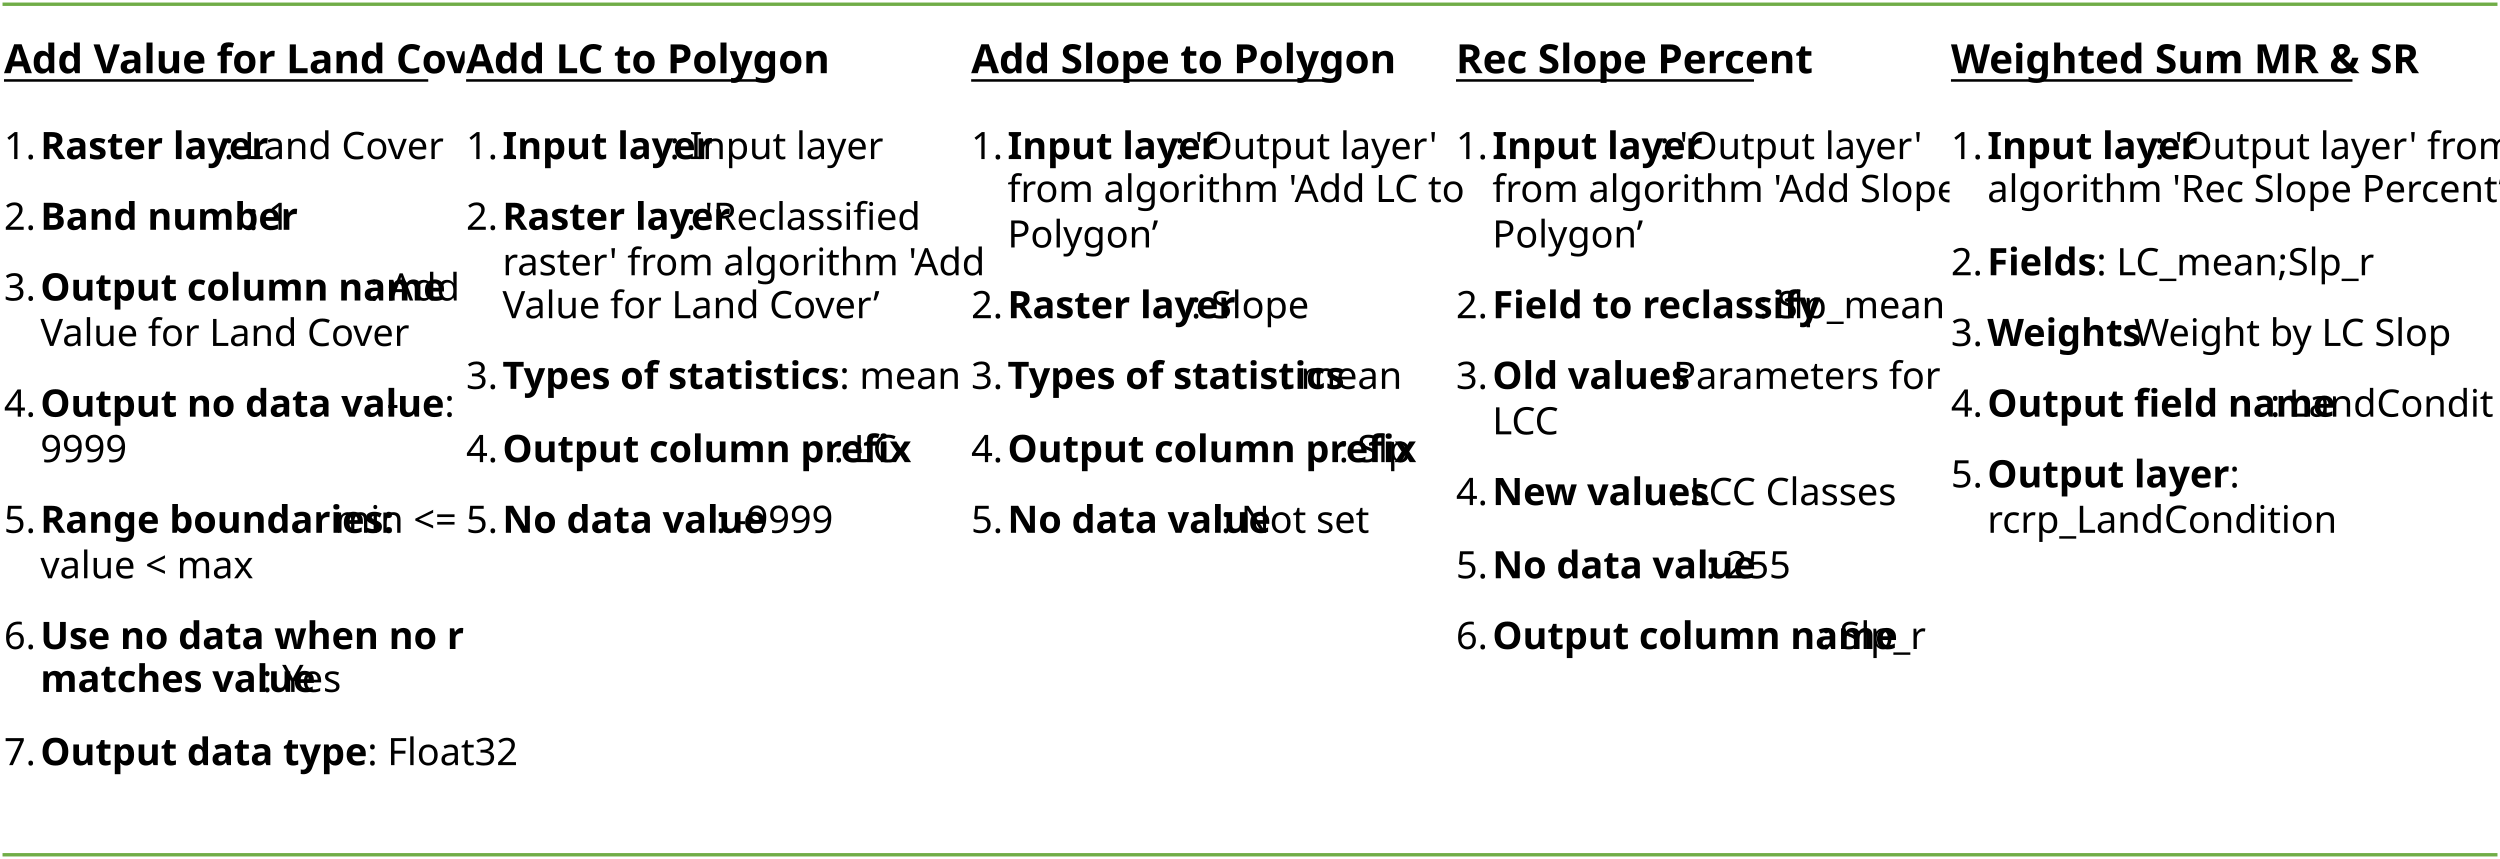
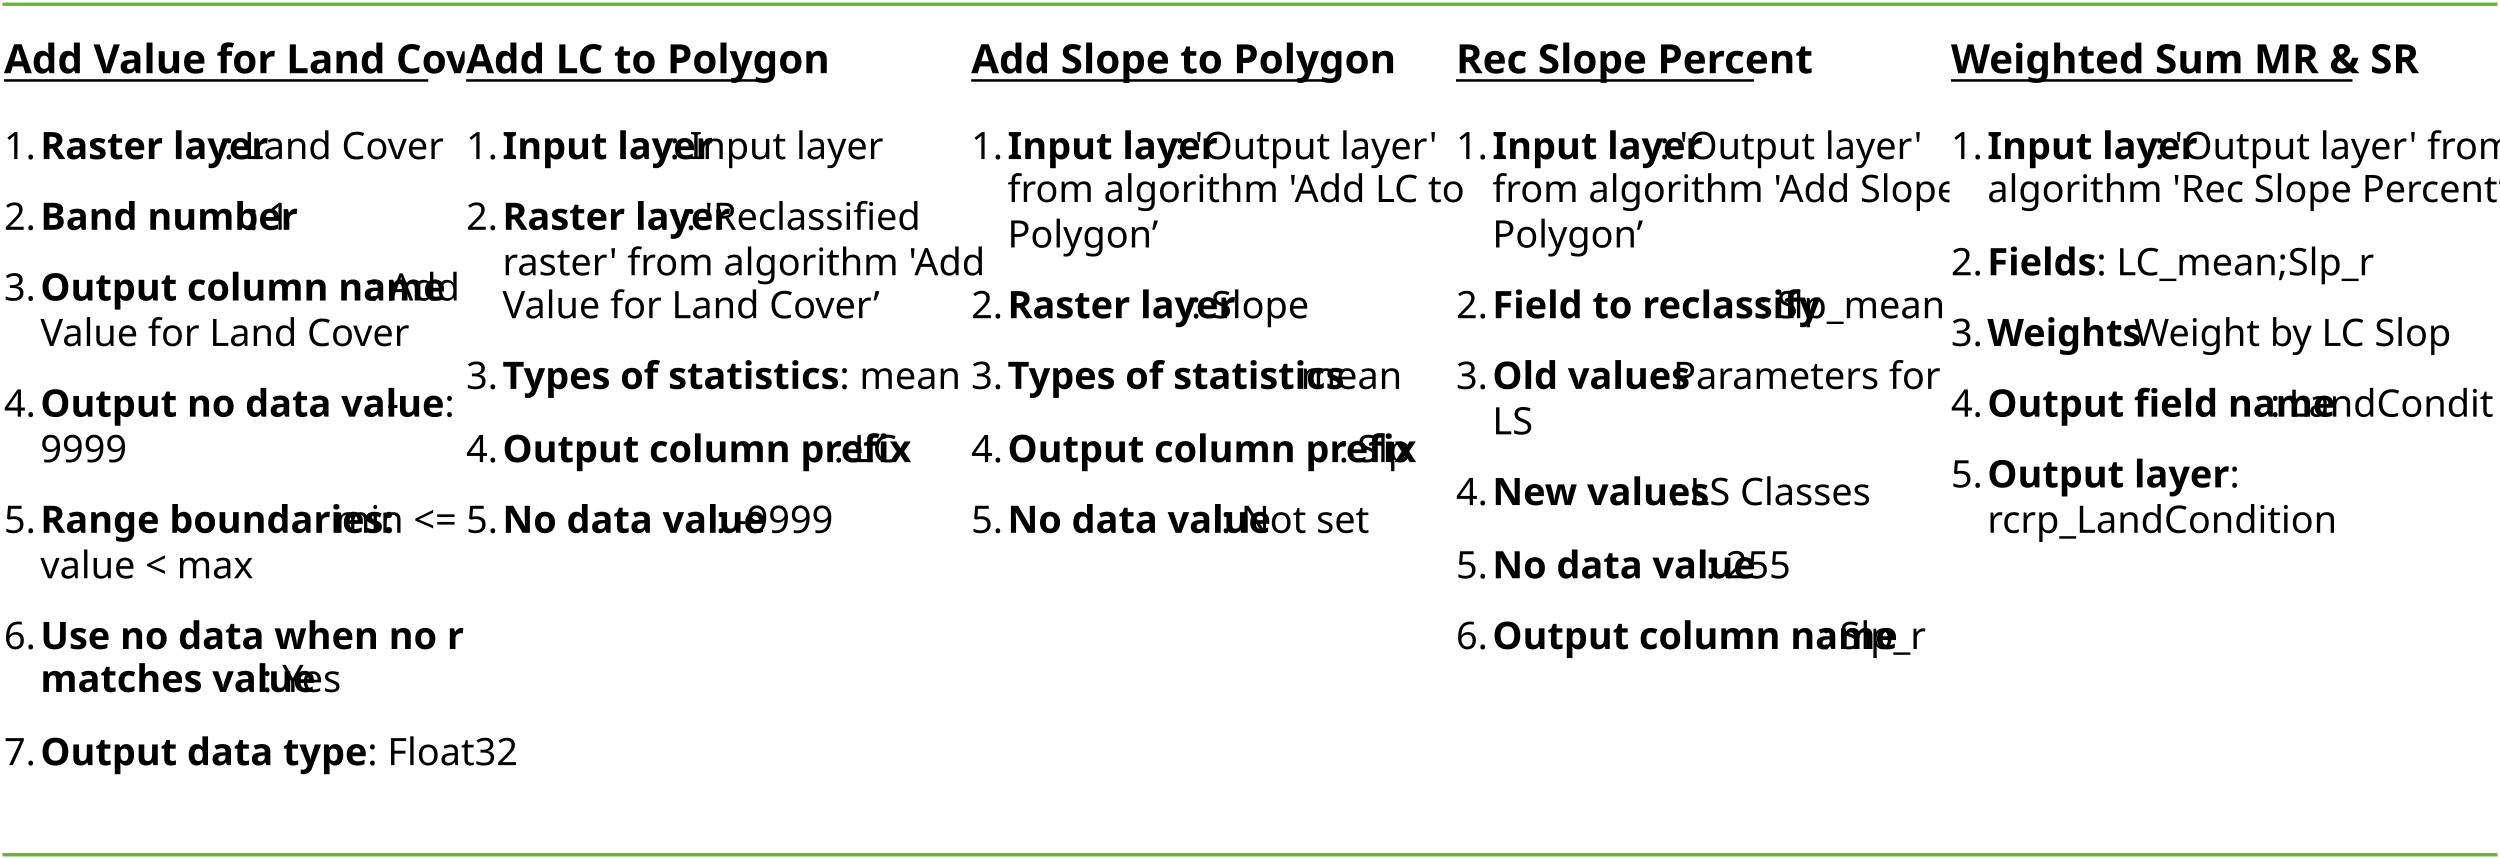
<svg xmlns="http://www.w3.org/2000/svg" width="990" height="340" overflow="hidden">
  <defs>
    <clipPath id="clip0">
      <rect x="145" y="61" width="990" height="340" />
    </clipPath>
    <clipPath id="clip1">
      <rect x="146" y="17" width="183" height="136" />
    </clipPath>
    <clipPath id="clip2">
      <rect x="329" y="17" width="200" height="136" />
    </clipPath>
    <clipPath id="clip3">
      <rect x="529" y="17" width="192" height="136" />
    </clipPath>
    <clipPath id="clip4">
      <rect x="721" y="17" width="196" height="136" />
    </clipPath>
    <clipPath id="clip5">
      <rect x="917" y="17" width="217" height="136" />
    </clipPath>
    <clipPath id="clip6">
      <rect x="146" y="-748" width="183" height="2002" />
    </clipPath>
    <clipPath id="clip7">
      <rect x="146" y="-748" width="183" height="2002" />
    </clipPath>
    <clipPath id="clip8">
      <rect x="146" y="-748" width="183" height="2002" />
    </clipPath>
    <clipPath id="clip9">
      <rect x="146" y="-748" width="183" height="2002" />
    </clipPath>
    <clipPath id="clip10">
      <rect x="146" y="-748" width="183" height="2002" />
    </clipPath>
    <clipPath id="clip11">
      <rect x="146" y="-748" width="183" height="2002" />
    </clipPath>
    <clipPath id="clip12">
      <rect x="146" y="-748" width="183" height="2002" />
    </clipPath>
    <clipPath id="clip13">
      <rect x="146" y="-748" width="183" height="2002" />
    </clipPath>
    <clipPath id="clip14">
      <rect x="146" y="-748" width="183" height="2002" />
    </clipPath>
    <clipPath id="clip15">
      <rect x="146" y="-748" width="183" height="2002" />
    </clipPath>
    <clipPath id="clip16">
      <rect x="329" y="-388" width="200" height="1162" />
    </clipPath>
    <clipPath id="clip17">
      <rect x="329" y="-388" width="200" height="1162" />
    </clipPath>
    <clipPath id="clip18">
      <rect x="329" y="-388" width="200" height="1162" />
    </clipPath>
    <clipPath id="clip19">
      <rect x="329" y="-388" width="200" height="1162" />
    </clipPath>
    <clipPath id="clip20">
      <rect x="329" y="-388" width="200" height="1162" />
    </clipPath>
    <clipPath id="clip21">
      <rect x="529" y="-388" width="192" height="1162" />
    </clipPath>
    <clipPath id="clip22">
      <rect x="529" y="-388" width="192" height="1162" />
    </clipPath>
    <clipPath id="clip23">
      <rect x="529" y="-388" width="192" height="1162" />
    </clipPath>
    <clipPath id="clip24">
      <rect x="529" y="-388" width="192" height="1162" />
    </clipPath>
    <clipPath id="clip25">
      <rect x="529" y="-388" width="192" height="1162" />
    </clipPath>
    <clipPath id="clip26">
      <rect x="721" y="-526" width="196" height="1484" />
    </clipPath>
    <clipPath id="clip27">
      <rect x="721" y="-526" width="196" height="1484" />
    </clipPath>
    <clipPath id="clip28">
      <rect x="721" y="-526" width="196" height="1484" />
    </clipPath>
    <clipPath id="clip29">
      <rect x="721" y="-526" width="196" height="1484" />
    </clipPath>
    <clipPath id="clip30">
      <rect x="721" y="-526" width="196" height="1484" />
    </clipPath>
    <clipPath id="clip31">
      <rect x="721" y="-526" width="196" height="1484" />
    </clipPath>
    <clipPath id="clip32">
      <rect x="721" y="-526" width="196" height="1484" />
    </clipPath>
    <clipPath id="clip33">
      <rect x="917" y="-388" width="217" height="1162" />
    </clipPath>
    <clipPath id="clip34">
      <rect x="917" y="-388" width="217" height="1162" />
    </clipPath>
    <clipPath id="clip35">
      <rect x="917" y="-388" width="217" height="1162" />
    </clipPath>
    <clipPath id="clip36">
      <rect x="917" y="-388" width="217" height="1162" />
    </clipPath>
    <clipPath id="clip37">
      <rect x="917" y="-388" width="217" height="1162" />
    </clipPath>
  </defs>
  <g clip-path="url(#clip0)" transform="translate(-145 -61)">
    <path d="M146 62.67 1134 62.67" stroke="#70AD47" stroke-width="1.333" stroke-linejoin="round" stroke-miterlimit="10" fill="none" fill-rule="evenodd" />
    <path d="M146 399.49 1134 399.49" stroke="#70AD47" stroke-width="1.333" stroke-linejoin="round" stroke-miterlimit="10" fill="none" fill-rule="evenodd" />
    <g clip-path="url(#clip1)">
      <text font-family="Calibri,Calibri_MSFontService,sans-serif" font-weight="700" font-size="16" transform="translate(146.579 90)">Add Value for Land Cover</text>
    </g>
    <path d="M146.579 92.36 188.579 92.36 230.579 92.36 272.579 92.36 314.579 92.36 314.579 93.36 272.579 93.36 230.579 93.36 188.579 93.36 146.579 93.36Z" fill-rule="evenodd" />
    <g clip-path="url(#clip2)">
      <text font-family="Calibri,Calibri_MSFontService,sans-serif" font-weight="700" font-size="16" transform="translate(329.579 90)">Add LC to Polygon</text>
    </g>
    <path d="M329.579 92.36 369.579 92.36 409.579 92.36 449.579 92.36 449.579 93.36 409.579 93.36 369.579 93.36 329.579 93.36Z" fill-rule="evenodd" />
    <g clip-path="url(#clip3)">
      <text font-family="Calibri,Calibri_MSFontService,sans-serif" font-weight="700" font-size="16" transform="translate(529.579 90)">Add Slope to Polygon</text>
    </g>
    <path d="M529.579 92.36 576.913 92.36 624.246 92.36 671.579 92.36 671.579 93.36 624.246 93.36 576.913 93.36 529.579 93.36Z" fill-rule="evenodd" />
    <g clip-path="url(#clip4)">
      <text font-family="Calibri,Calibri_MSFontService,sans-serif" font-weight="700" font-size="16" transform="translate(721.579 90)">Rec Slope Percent</text>
    </g>
    <path d="M721.579 92.36 760.913 92.36 800.246 92.36 839.579 92.36 839.579 93.36 800.246 93.36 760.913 93.36 721.579 93.36Z" fill-rule="evenodd" />
    <g clip-path="url(#clip5)">
      <text font-family="Calibri,Calibri_MSFontService,sans-serif" font-weight="700" font-size="16" transform="translate(917.579 90)">Weighted Sum MR &amp; SR</text>
    </g>
    <path d="M917.579 92.36 970.579 92.36 1023.58 92.36 1076.58 92.36 1076.58 93.36 1023.58 93.36 970.579 93.36 917.579 93.36Z" fill-rule="evenodd" />
    <g clip-path="url(#clip6)">
      <text font-family="Calibri,Calibri_MSFontService,sans-serif" font-weight="400" font-size="15" transform="translate(146.579 124)">1.</text>
    </g>
    <text font-family="Calibri,Calibri_MSFontService,sans-serif" font-weight="400" font-size="15" transform="translate(160.979 124)">​<tspan font-weight="700" font-size="15" x="0" y="0">Raster layer</tspan>
      <tspan font-size="15" x="72.667" y="0">: Land Cover</tspan>
    </text>
    <g clip-path="url(#clip7)">
      <text font-family="Calibri,Calibri_MSFontService,sans-serif" font-weight="400" font-size="15" transform="translate(146.579 152)">2.</text>
    </g>
    <text font-family="Calibri,Calibri_MSFontService,sans-serif" font-weight="400" font-size="15" transform="translate(160.979 152)">​<tspan font-weight="700" font-size="15" x="0" y="0">Band number</tspan>
      <tspan font-size="15" x="82.333" y="0">: 1</tspan>
    </text>
    <g clip-path="url(#clip8)">
      <text font-family="Calibri,Calibri_MSFontService,sans-serif" font-weight="400" font-size="15" transform="translate(146.579 180)">3.</text>
    </g>
    <text font-family="Calibri,Calibri_MSFontService,sans-serif" font-weight="400" font-size="15" transform="translate(160.979 180)">​<tspan font-weight="700" font-size="15" x="0" y="0">Output column name</tspan>
    </text>
    <g clip-path="url(#clip9)">
      <text font-family="Calibri,Calibri_MSFontService,sans-serif" font-weight="400" font-size="15" transform="translate(291.146 180)">: Add </text>
    </g>
    <text font-family="Calibri,Calibri_MSFontService,sans-serif" font-weight="400" font-size="15" transform="translate(160.979 198)">Value for Land Cover</text>
    <g clip-path="url(#clip10)">
      <text font-family="Calibri,Calibri_MSFontService,sans-serif" font-weight="400" font-size="15" transform="translate(146.579 226)">4.</text>
    </g>
    <text font-family="Calibri,Calibri_MSFontService,sans-serif" font-weight="400" font-size="15" transform="translate(160.979 226)">​<tspan font-weight="700" font-size="15" x="0" y="0">Output no data value</tspan>: <tspan font-size="15" x="137.167" y="0">-</tspan>
      <tspan font-size="15" x="0" y="18">9999</tspan>
    </text>
    <g clip-path="url(#clip11)">
      <text font-family="Calibri,Calibri_MSFontService,sans-serif" font-weight="400" font-size="15" transform="translate(146.579 272)">5.</text>
    </g>
    <text font-family="Calibri,Calibri_MSFontService,sans-serif" font-weight="400" font-size="15" transform="translate(160.979 272)">​<tspan font-weight="700" font-size="15" x="0" y="0">Range boundaries:</tspan>
    </text>
    <g clip-path="url(#clip12)">
      <text font-family="Calibri,Calibri_MSFontService,sans-serif" font-weight="400" font-size="15" transform="translate(277.646 272)">min &lt;= </text>
    </g>
    <text font-family="Calibri,Calibri_MSFontService,sans-serif" font-weight="400" font-size="15" transform="translate(160.979 290)">value &lt; max</text>
    <g clip-path="url(#clip13)">
      <text font-family="Calibri,Calibri_MSFontService,sans-serif" font-weight="400" font-size="15" transform="translate(146.579 318)">6.</text>
    </g>
    <text font-family="Calibri,Calibri_MSFontService,sans-serif" font-weight="400" font-size="15" transform="translate(160.979 318)">​</text>
    <g clip-path="url(#clip14)">
      <text font-family="Calibri,Calibri_MSFontService,sans-serif" font-weight="700" font-size="15" transform="translate(160.979 318)">Use no data when no range </text>
    </g>
    <text font-family="Calibri,Calibri_MSFontService,sans-serif" font-weight="700" font-size="15" transform="translate(160.979 335)">matches value<tspan font-weight="400" font-size="15" x="87.833" y="0">: Yes</tspan>
    </text>
    <g clip-path="url(#clip15)">
      <text font-family="Calibri,Calibri_MSFontService,sans-serif" font-weight="400" font-size="15" transform="translate(146.579 364)">7.</text>
    </g>
    <text font-family="Calibri,Calibri_MSFontService,sans-serif" font-weight="400" font-size="15" transform="translate(160.979 364)">​<tspan font-weight="700" font-size="15" x="0" y="0">Output data type</tspan>: Float32</text>
    <g clip-path="url(#clip16)">
      <text font-family="Calibri,Calibri_MSFontService,sans-serif" font-weight="400" font-size="15" transform="translate(329.579 124)">1.</text>
    </g>
    <text font-family="Calibri,Calibri_MSFontService,sans-serif" font-weight="400" font-size="15" transform="translate(343.979 124)">​<tspan font-weight="700" font-size="15" x="0" y="0">​​Input layer</tspan>
      <tspan font-size="15" x="66.167" y="0">: Input layer</tspan>
    </text>
    <g clip-path="url(#clip17)">
      <text font-family="Calibri,Calibri_MSFontService,sans-serif" font-weight="400" font-size="15" transform="translate(329.579 152)">2.</text>
    </g>
    <text font-family="Calibri,Calibri_MSFontService,sans-serif" font-weight="400" font-size="15" transform="translate(343.979 152)">​<tspan font-weight="700" font-size="15" x="0" y="0">​Raster layer</tspan>
      <tspan font-size="15" x="72.667" y="0">:</tspan>
      <tspan font-size="15" x="80" y="0">'Reclassified </tspan>
      <tspan font-size="15" x="0" y="18">raster' from algorithm 'Add </tspan>
      <tspan font-size="15" x="0" y="35">Value for Land Cover’</tspan>
    </text>
    <g clip-path="url(#clip18)">
      <text font-family="Calibri,Calibri_MSFontService,sans-serif" font-weight="400" font-size="15" transform="translate(329.579 215)">3.</text>
    </g>
    <text font-family="Calibri,Calibri_MSFontService,sans-serif" font-weight="400" font-size="15" transform="translate(343.979 215)">​<tspan font-weight="700" font-size="15" x="0" y="0">​Types of statistics</tspan>: mean</text>
    <g clip-path="url(#clip19)">
      <text font-family="Calibri,Calibri_MSFontService,sans-serif" font-weight="400" font-size="15" transform="translate(329.579 244)">4.</text>
    </g>
    <text font-family="Calibri,Calibri_MSFontService,sans-serif" font-weight="400" font-size="15" transform="translate(343.979 244)">​<tspan font-weight="700" font-size="15" x="0" y="0">Output column prefix</tspan>
      <tspan font-size="15" x="131.167" y="0">: LC</tspan>
    </text>
    <g clip-path="url(#clip20)">
      <text font-family="Calibri,Calibri_MSFontService,sans-serif" font-weight="400" font-size="15" transform="translate(329.579 272)">5.</text>
    </g>
    <text font-family="Calibri,Calibri_MSFontService,sans-serif" font-weight="400" font-size="15" transform="translate(343.979 272)">​<tspan font-weight="700" font-size="15" x="0" y="0">​​No data value</tspan>
      <tspan font-size="15" x="84.5" y="0">: </tspan>
      <tspan font-size="15" x="91.833" y="0">-</tspan>9999</text>
    <g clip-path="url(#clip21)">
      <text font-family="Calibri,Calibri_MSFontService,sans-serif" font-weight="400" font-size="15" transform="translate(529.579 124)">1.</text>
    </g>
    <text font-family="Calibri,Calibri_MSFontService,sans-serif" font-weight="400" font-size="15" transform="translate(543.979 124)">​<tspan font-weight="700" font-size="15" x="0" y="0">Input layer</tspan>
      <tspan font-size="15" x="66.167" y="0">: 'Output layer' </tspan>
      <tspan font-size="15" x="0" y="17">from algorithm 'Add LC to </tspan>
      <tspan font-size="15" x="0" y="35">Polygon’</tspan>
    </text>
    <g clip-path="url(#clip22)">
      <text font-family="Calibri,Calibri_MSFontService,sans-serif" font-weight="400" font-size="15" transform="translate(529.579 187)">2.</text>
    </g>
    <text font-family="Calibri,Calibri_MSFontService,sans-serif" font-weight="400" font-size="15" transform="translate(543.979 187)">​<tspan font-weight="700" font-size="15" x="0" y="0">Raster layer</tspan>
      <tspan font-size="15" x="72.667" y="0">: Slope</tspan>
    </text>
    <g clip-path="url(#clip23)">
      <text font-family="Calibri,Calibri_MSFontService,sans-serif" font-weight="400" font-size="15" transform="translate(529.579 215)">3.</text>
    </g>
    <text font-family="Calibri,Calibri_MSFontService,sans-serif" font-weight="400" font-size="15" transform="translate(543.979 215)">​<tspan font-weight="700" font-size="15" x="0" y="0">Types of statistics</tspan>
      <tspan font-size="15" x="108.167" y="0">: mean</tspan>
    </text>
    <g clip-path="url(#clip24)">
      <text font-family="Calibri,Calibri_MSFontService,sans-serif" font-weight="400" font-size="15" transform="translate(529.579 244)">4.</text>
    </g>
    <text font-family="Calibri,Calibri_MSFontService,sans-serif" font-weight="400" font-size="15" transform="translate(543.979 244)">​<tspan font-weight="700" font-size="15" x="0" y="0">Output column prefix</tspan>
      <tspan font-size="15" x="131.167" y="0">: </tspan>
      <tspan font-size="15" x="138.5" y="0">Slp</tspan>
    </text>
    <g clip-path="url(#clip25)">
      <text font-family="Calibri,Calibri_MSFontService,sans-serif" font-weight="400" font-size="15" transform="translate(529.579 272)">5.</text>
    </g>
    <text font-family="Calibri,Calibri_MSFontService,sans-serif" font-weight="400" font-size="15" transform="translate(543.979 272)">​<tspan font-weight="700" font-size="15" x="0" y="0">No data value</tspan>
      <tspan font-size="15" x="84.5" y="0">: Not set</tspan>
    </text>
    <g clip-path="url(#clip26)">
      <text font-family="Calibri,Calibri_MSFontService,sans-serif" font-weight="400" font-size="15" transform="translate(721.579 124)">1.</text>
    </g>
    <text font-family="Calibri,Calibri_MSFontService,sans-serif" font-weight="400" font-size="15" transform="translate(735.979 124)">​<tspan font-weight="700" font-size="15" x="0" y="0">Input layer</tspan>
      <tspan font-size="15" x="66.167" y="0">: 'Output layer' </tspan>
    </text>
    <g clip-path="url(#clip27)">
      <text font-family="Calibri,Calibri_MSFontService,sans-serif" font-weight="400" font-size="15" transform="translate(735.979 141)">from algorithm 'Add Slope to </text>
    </g>
    <text font-family="Calibri,Calibri_MSFontService,sans-serif" font-weight="400" font-size="15" transform="translate(735.979 159)">Polygon’</text>
    <g clip-path="url(#clip28)">
      <text font-family="Calibri,Calibri_MSFontService,sans-serif" font-weight="400" font-size="15" transform="translate(721.579 187)">2.</text>
    </g>
    <text font-family="Calibri,Calibri_MSFontService,sans-serif" font-weight="400" font-size="15" transform="translate(735.979 187)">​<tspan font-weight="700" font-size="15" x="0" y="0">​Field to reclassify</tspan>
      <tspan font-size="15" x="105.333" y="0">:</tspan>
      <tspan font-size="15" x="112.667" y="0">S</tspan>
      <tspan font-size="15" x="119.333" y="0">lp_mean</tspan>
    </text>
    <g clip-path="url(#clip29)">
      <text font-family="Calibri,Calibri_MSFontService,sans-serif" font-weight="400" font-size="15" transform="translate(721.579 215)">3.</text>
    </g>
    <text font-family="Calibri,Calibri_MSFontService,sans-serif" font-weight="400" font-size="15" transform="translate(735.979 215)">​<tspan font-weight="700" font-size="15" x="0" y="0">​Old values</tspan>
      <tspan font-size="15" x="63.667" y="0">: Parameters for </tspan>
-       <tspan font-size="15" x="0" y="18">LCC</tspan>
+       <tspan font-size="15" x="0" y="18">LS</tspan>
    </text>
    <g clip-path="url(#clip30)">
      <text font-family="Calibri,Calibri_MSFontService,sans-serif" font-weight="400" font-size="15" transform="translate(721.579 261)">4.</text>
    </g>
    <text font-family="Calibri,Calibri_MSFontService,sans-serif" font-weight="400" font-size="15" transform="translate(735.979 261)">​<tspan font-weight="700" font-size="15" x="0" y="0">New values</tspan>
-       <tspan font-size="15" x="70.167" y="0">: LCC Classes</tspan>
+       <tspan font-size="15" x="70.167" y="0">: LS Classes</tspan>
    </text>
    <g clip-path="url(#clip31)">
      <text font-family="Calibri,Calibri_MSFontService,sans-serif" font-weight="400" font-size="15" transform="translate(721.579 290)">5.</text>
    </g>
    <text font-family="Calibri,Calibri_MSFontService,sans-serif" font-weight="400" font-size="15" transform="translate(735.979 290)">​<tspan font-weight="700" font-size="15" x="0" y="0">No data value</tspan>
      <tspan font-size="15" x="84.5" y="0">: 255</tspan>
    </text>
    <g clip-path="url(#clip32)">
      <text font-family="Calibri,Calibri_MSFontService,sans-serif" font-weight="400" font-size="15" transform="translate(721.579 318)">6.</text>
    </g>
    <text font-family="Calibri,Calibri_MSFontService,sans-serif" font-weight="400" font-size="15" transform="translate(735.979 318)">​<tspan font-weight="700" font-size="15" x="0" y="0">Output column name</tspan>
      <tspan font-size="15" x="130.167" y="0">: </tspan>
      <tspan font-size="15" x="137.5" y="0">Slp_r</tspan>
    </text>
    <g clip-path="url(#clip33)">
      <text font-family="Calibri,Calibri_MSFontService,sans-serif" font-weight="400" font-size="15" transform="translate(917.579 124)">1.</text>
    </g>
    <text font-family="Calibri,Calibri_MSFontService,sans-serif" font-weight="400" font-size="15" transform="translate(931.979 124)">​<tspan font-weight="700" font-size="15" x="0" y="0">Input layer</tspan>
      <tspan font-size="15" x="66.167" y="0">: 'Output layer' from </tspan>
      <tspan font-size="15" x="0" y="17">algorithm 'Rec Slope Percent’</tspan>
    </text>
    <g clip-path="url(#clip34)">
      <text font-family="Calibri,Calibri_MSFontService,sans-serif" font-weight="400" font-size="15" transform="translate(917.579 170)">2.</text>
    </g>
    <text font-family="Calibri,Calibri_MSFontService,sans-serif" font-weight="400" font-size="15" transform="translate(931.979 170)">​<tspan font-weight="700" font-size="15" x="0" y="0">Fields</tspan>: LC_mean;Slp_r</text>
    <g clip-path="url(#clip35)">
      <text font-family="Calibri,Calibri_MSFontService,sans-serif" font-weight="400" font-size="15" transform="translate(917.579 198)">3.</text>
    </g>
    <text font-family="Calibri,Calibri_MSFontService,sans-serif" font-weight="400" font-size="15" transform="translate(931.979 198)">​<tspan font-weight="700" font-size="15" x="0" y="0">Weights</tspan>
      <tspan font-size="15" x="50.167" y="0">: Weight by LC Slop</tspan>
    </text>
    <g clip-path="url(#clip36)">
      <text font-family="Calibri,Calibri_MSFontService,sans-serif" font-weight="400" font-size="15" transform="translate(917.579 226)">4.</text>
    </g>
    <text font-family="Calibri,Calibri_MSFontService,sans-serif" font-weight="400" font-size="15" transform="translate(931.979 226)">​<tspan font-weight="700" font-size="15" x="0" y="0">Output field name</tspan>
      <tspan font-size="15" x="112" y="0">: </tspan>
      <tspan font-size="15" x="119.333" y="0">LandCondit</tspan>
    </text>
    <g clip-path="url(#clip37)">
      <text font-family="Calibri,Calibri_MSFontService,sans-serif" font-weight="400" font-size="15" transform="translate(917.579 254)">5.</text>
    </g>
    <text font-family="Calibri,Calibri_MSFontService,sans-serif" font-weight="400" font-size="15" transform="translate(931.979 254)">​<tspan font-weight="700" font-size="15" x="0" y="0">Output layer</tspan>: <tspan font-size="15" x="0" y="18">rcrp_LandCondition</tspan>
    </text>
  </g>
</svg>
